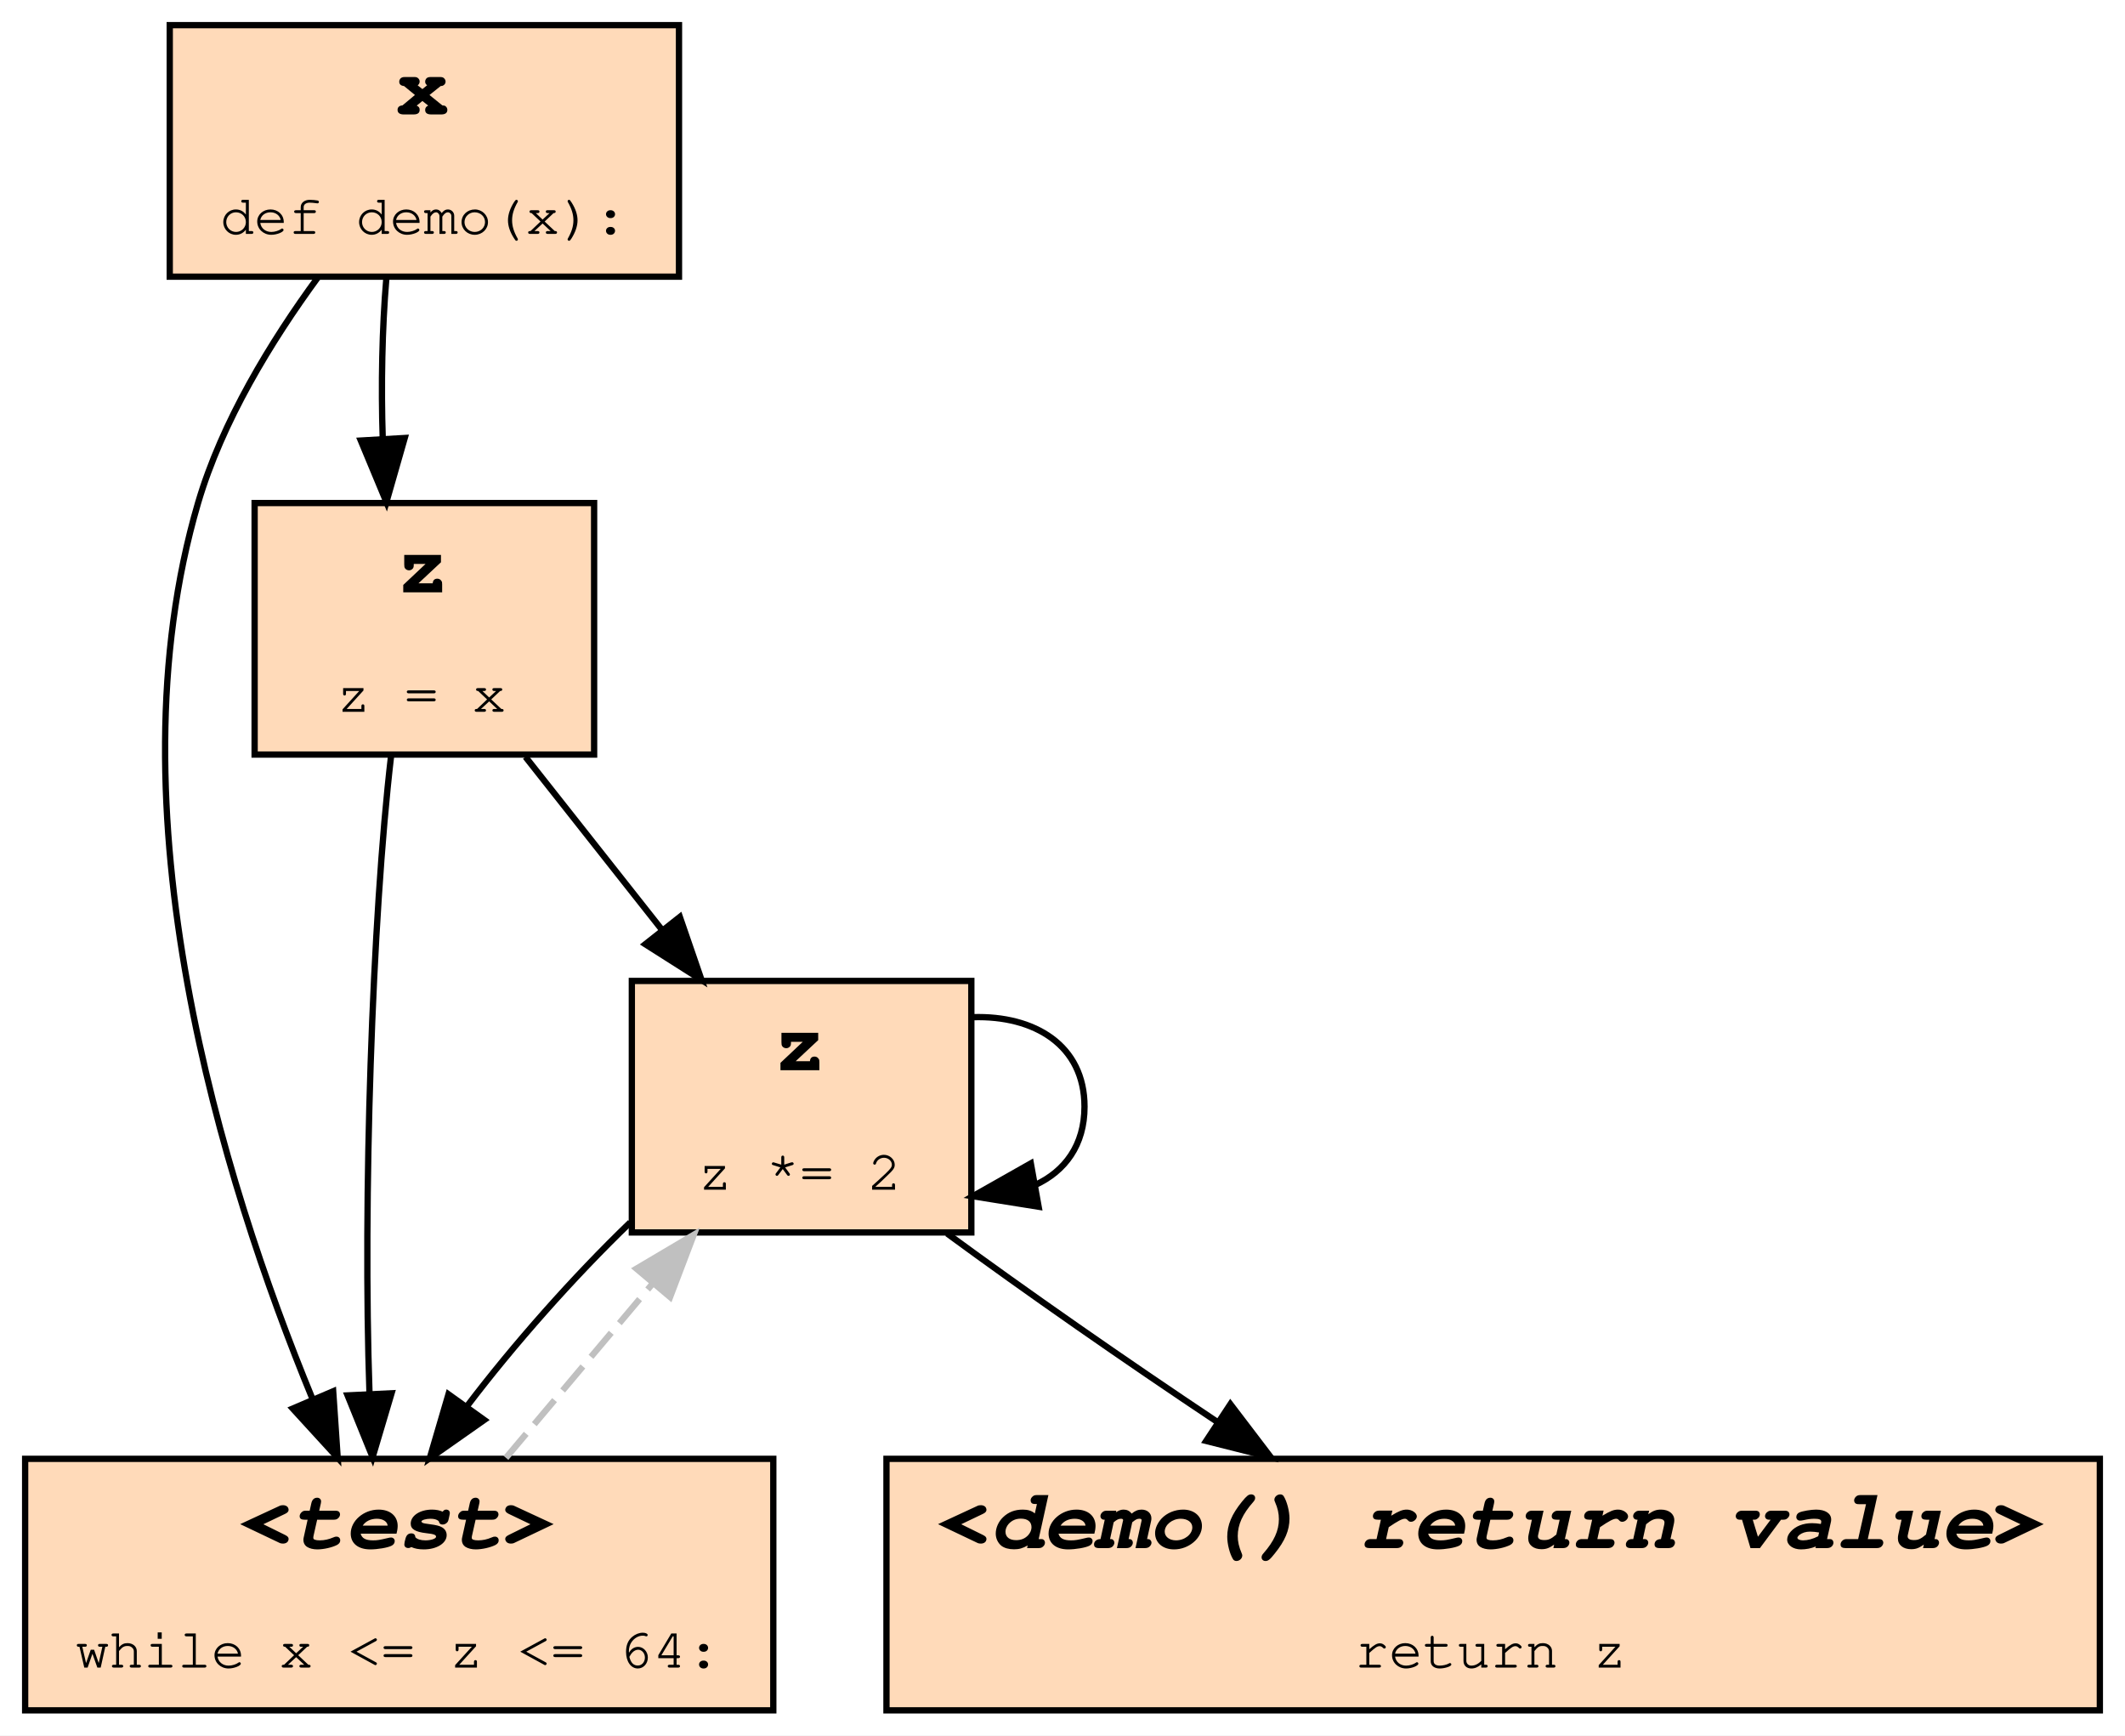
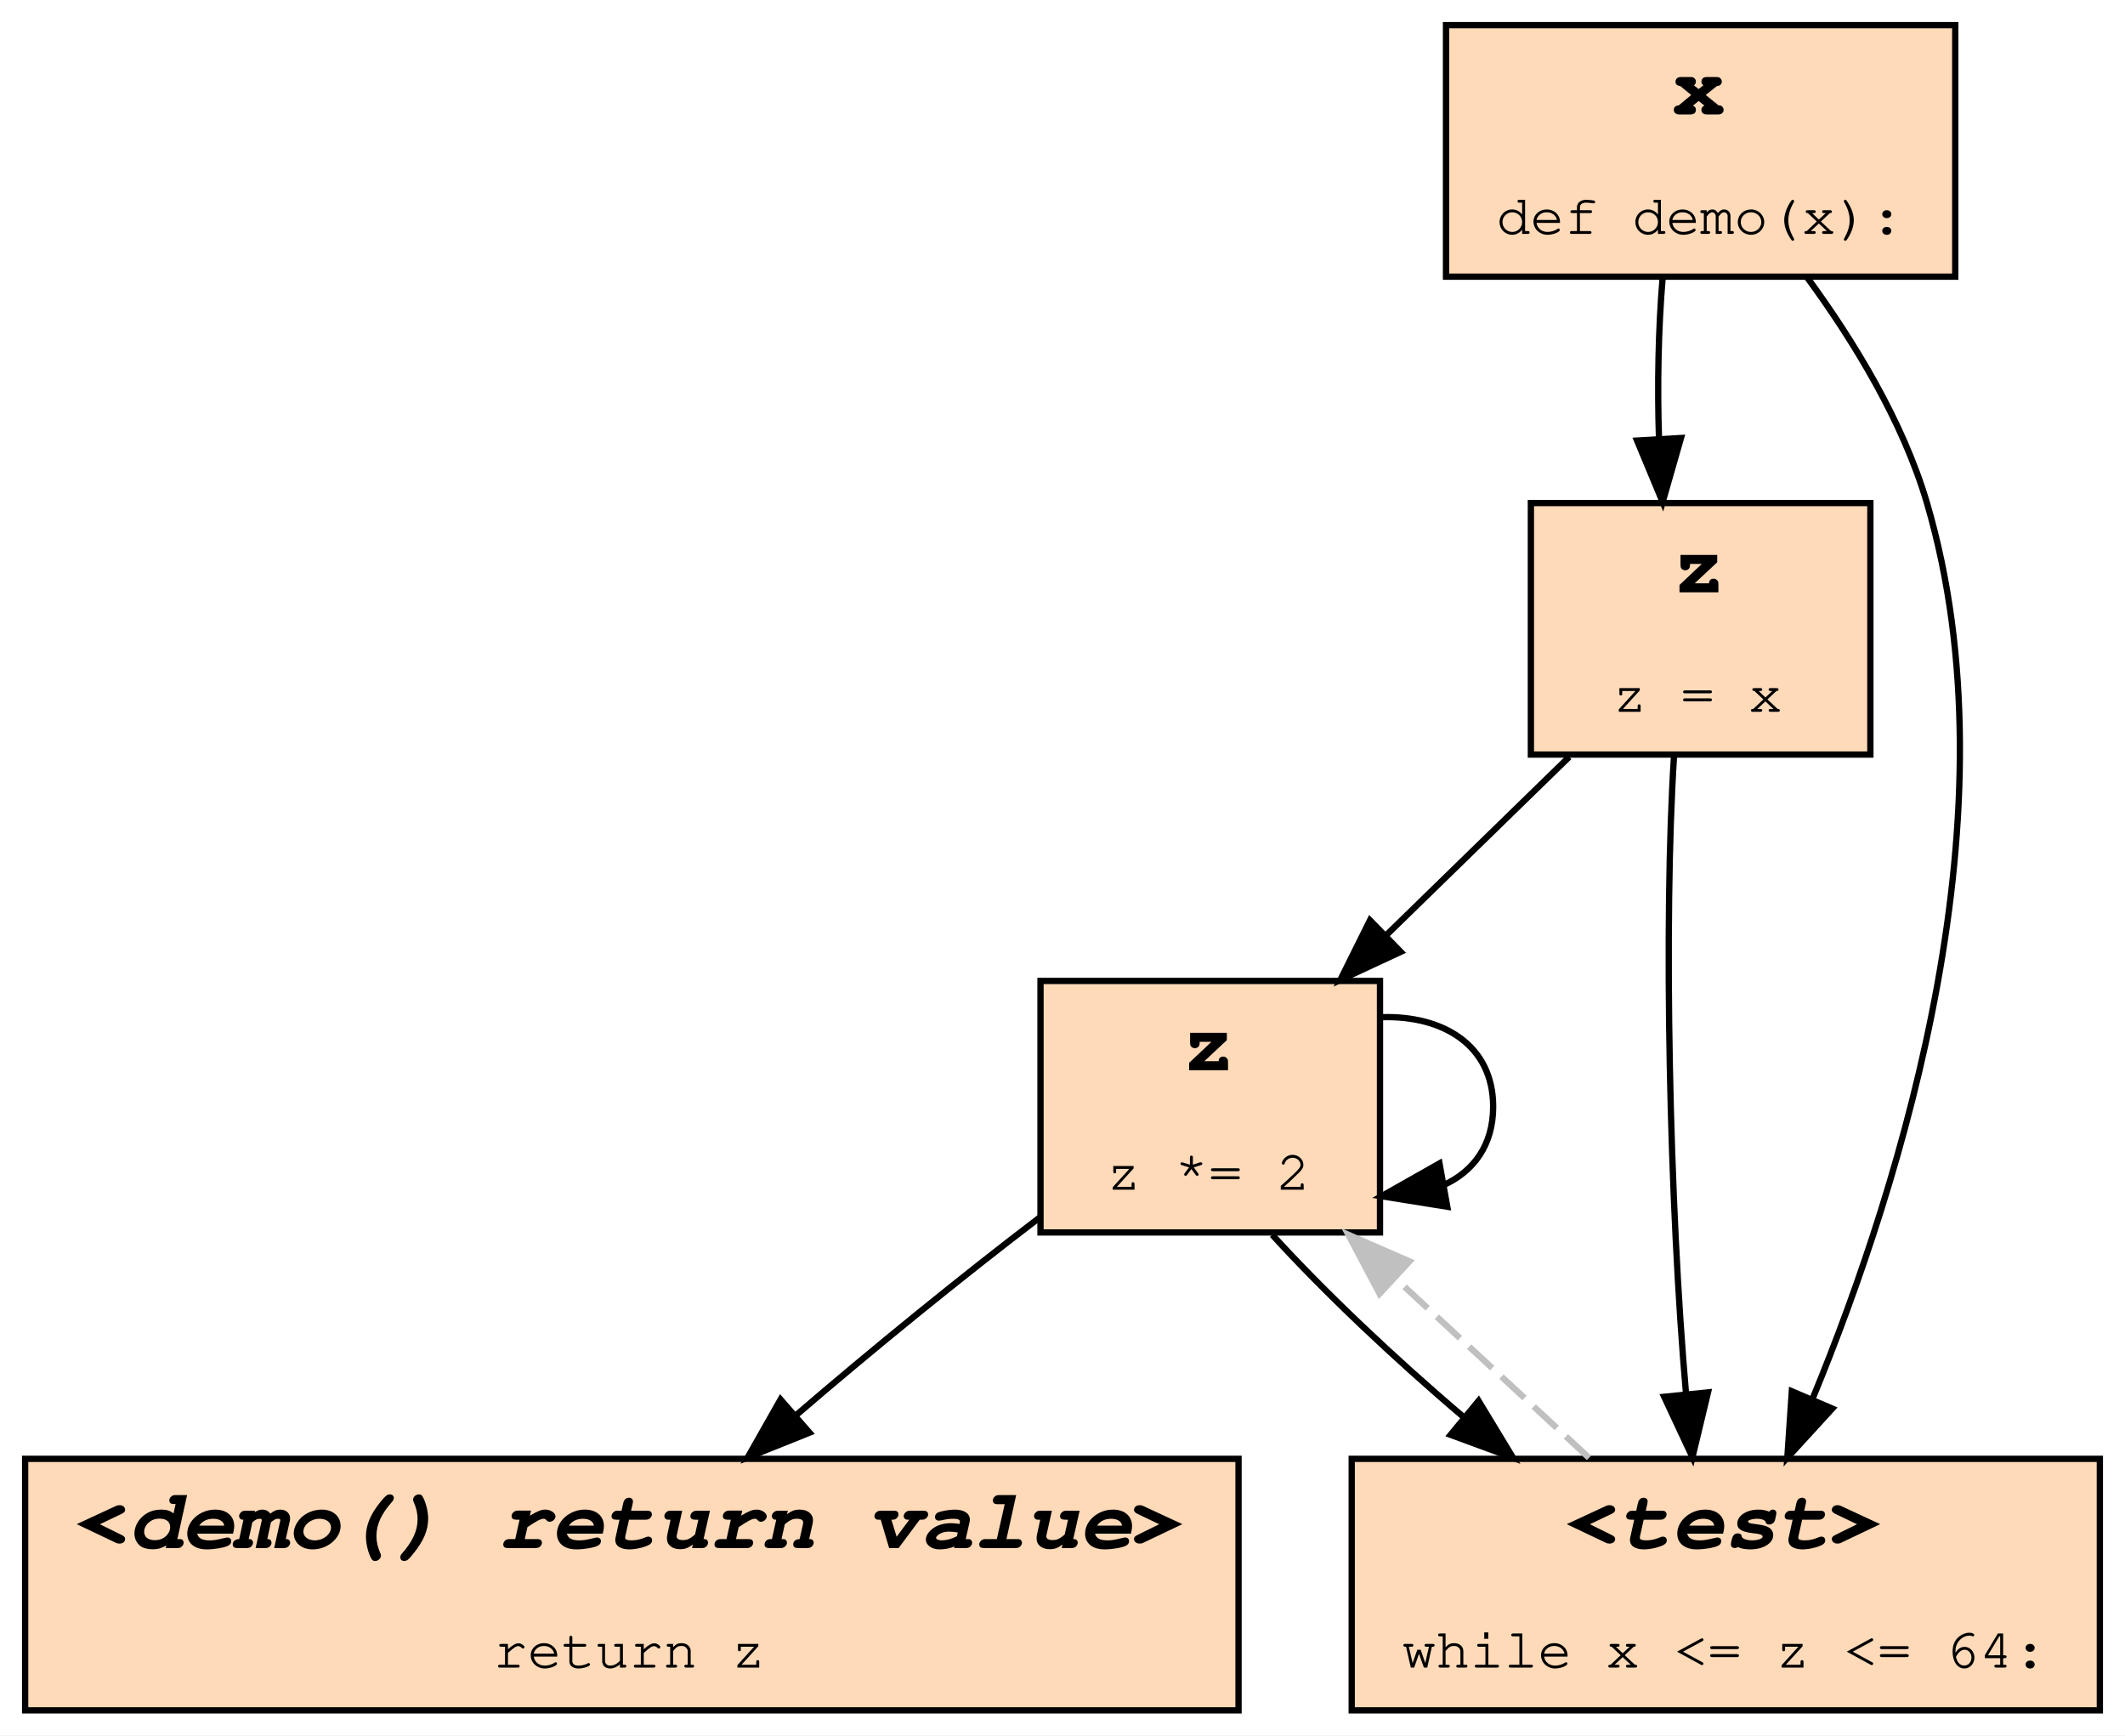
<svg xmlns="http://www.w3.org/2000/svg" xmlns:xlink="http://www.w3.org/1999/xlink" width="338pt" height="276pt" viewBox="0.00 0.00 338.00 276.00">
  <g id="graph0" class="graph" transform="scale(1 1) rotate(0) translate(4 272)">
    <polygon fill="#ffffff" stroke="transparent" points="-4,4 -4,-272 334,-272 334,4 -4,4" />
    <g id="node1" class="node">
      <g id="a_node1">
        <a xlink:title="demo:5">
-           <polygon fill="#ffdab9" stroke="#000000" points="330,-40 137,-40 137,0 330,0 330,-40" />
-           <text text-anchor="start" x="145" y="-25.8" font-family="Fira Mono, Courier, monospace" font-weight="bold" font-style="italic" font-size="14.00" fill="#000000">&lt;demo() return value&gt;</text>
-           <text text-anchor="start" x="211.5" y="-6.8" font-family="Fira Mono, Courier, monospace" font-size="9.00" fill="#000000">return z</text>
+           <polygon fill="#ffdab9" stroke="#000000" points="193,-40 0,-40 0,0 193,0 193,-40" />
+           <text text-anchor="start" x="8" y="-25.8" font-family="Fira Mono, Courier, monospace" font-weight="bold" font-style="italic" font-size="14.00" fill="#000000">&lt;demo() return value&gt;</text>
+           <text text-anchor="start" x="74.5" y="-6.8" font-family="Fira Mono, Courier, monospace" font-size="9.00" fill="#000000">return z</text>
        </a>
      </g>
    </g>
    <g id="node2" class="node">
      <g id="a_node2">
        <a xlink:title="demo:4">
-           <polygon fill="#ffdab9" stroke="#000000" points="150.5,-116 96.5,-116 96.5,-76 150.5,-76 150.5,-116" />
-           <text text-anchor="start" x="119" y="-101.8" font-family="Fira Mono, Courier, monospace" font-weight="bold" font-size="14.00" fill="#000000">z</text>
-           <text text-anchor="start" x="107" y="-82.8" font-family="Fira Mono, Courier, monospace" font-size="9.00" fill="#000000">z *= 2</text>
+           <polygon fill="#ffdab9" stroke="#000000" points="215.5,-116 161.5,-116 161.5,-76 215.5,-76 215.5,-116" />
+           <text text-anchor="start" x="184" y="-101.8" font-family="Fira Mono, Courier, monospace" font-weight="bold" font-size="14.00" fill="#000000">z</text>
+           <text text-anchor="start" x="172" y="-82.8" font-family="Fira Mono, Courier, monospace" font-size="9.00" fill="#000000">z *= 2</text>
        </a>
      </g>
    </g>
    <g id="edge1" class="edge">
-       <path fill="none" stroke="#000000" d="M146.649,-75.833C159.162,-66.643 174.937,-55.653 189.631,-45.864" />
-       <polygon fill="#000000" stroke="#000000" points="191.705,-48.689 198.126,-40.261 187.851,-42.845 191.705,-48.689" />
+       <path fill="none" stroke="#000000" d="M161.361,-78.373C149.073,-69.021 134.694,-57.331 122.545,-46.874" />
+       <polygon fill="#000000" stroke="#000000" points="124.761,-44.162 114.928,-40.217 120.155,-49.433 124.761,-44.162" />
    </g>
-     <g id="edge7" class="edge">
-       <path fill="none" stroke="#000000" d="M150.741,-110.236C160.524,-110.542 168.5,-105.797 168.5,-96 168.5,-89.877 165.384,-85.727 160.659,-83.551" />
-       <polygon fill="#000000" stroke="#000000" points="161.203,-80.092 150.741,-81.764 159.962,-86.981 161.203,-80.092" />
+     <g id="edge6" class="edge">
+       <path fill="none" stroke="#000000" d="M215.741,-110.236C225.524,-110.542 233.5,-105.797 233.5,-96 233.5,-89.877 230.384,-85.727 225.659,-83.551" />
+       <polygon fill="#000000" stroke="#000000" points="226.203,-80.092 215.741,-81.764 224.962,-86.981 226.203,-80.092" />
+     </g>
+     <g id="node5" class="node">
+       <g id="a_node5">
+         <a xlink:title="demo:3">
+           <polygon fill="#ffdab9" stroke="#000000" points="330,-40 211,-40 211,0 330,0 330,-40" />
+           <text text-anchor="start" x="245" y="-25.8" font-family="Fira Mono, Courier, monospace" font-weight="bold" font-style="italic" font-size="14.00" fill="#000000">&lt;test&gt;</text>
+           <text text-anchor="start" x="219" y="-6.8" font-family="Fira Mono, Courier, monospace" font-size="9.00" fill="#000000">while x &lt;= z &lt;= 64:</text>
+         </a>
+       </g>
+     </g>
+     <g id="edge5" class="edge">
+       <path fill="none" stroke="#000000" d="M198.36,-75.633C206.486,-66.702 217.648,-56.101 228.901,-46.561" />
+       <polygon fill="#000000" stroke="#000000" points="231.178,-49.22 236.67,-40.159 226.726,-43.818 231.178,-49.22" />
    </g>
    <g id="node3" class="node">
      <g id="a_node3">
-         <a xlink:title="demo:3">
-           <polygon fill="#ffdab9" stroke="#000000" points="119,-40 0,-40 0,0 119,0 119,-40" />
-           <text text-anchor="start" x="34" y="-25.8" font-family="Fira Mono, Courier, monospace" font-weight="bold" font-style="italic" font-size="14.00" fill="#000000">&lt;test&gt;</text>
-           <text text-anchor="start" x="8" y="-6.8" font-family="Fira Mono, Courier, monospace" font-size="9.00" fill="#000000">while x &lt;= z &lt;= 64:</text>
+         <a xlink:title="demo:1">
+           <polygon fill="#ffdab9" stroke="#000000" points="307,-268 226,-268 226,-228 307,-228 307,-268" />
+           <text text-anchor="start" x="262" y="-253.8" font-family="Fira Mono, Courier, monospace" font-weight="bold" font-size="14.00" fill="#000000">x</text>
+           <text text-anchor="start" x="234" y="-234.8" font-family="Fira Mono, Courier, monospace" font-size="9.00" fill="#000000">def demo(x):</text>
        </a>
      </g>
    </g>
-     <g id="edge4" class="edge">
-       <path fill="none" stroke="#000000" d="M96.251,-77.603C87.155,-68.836 77.709,-58.154 70.291,-48.38" />
-       <polygon fill="#000000" stroke="#000000" points="73.024,-46.185 64.354,-40.096 67.334,-50.263 73.024,-46.185" />
-     </g>
-     <g id="edge8" class="edge">
-       <path fill="none" stroke="#c0c0c0" stroke-dasharray="5,2" d="M76.476,-40.159C83.615,-48.636 92.044,-58.646 99.779,-67.832" />
-       <polygon fill="#c0c0c0" stroke="#c0c0c0" points="97.231,-70.239 106.349,-75.633 102.585,-65.73 97.231,-70.239" />
-     </g>
    <g id="node4" class="node">
      <g id="a_node4">
-         <a xlink:title="demo:1">
-           <polygon fill="#ffdab9" stroke="#000000" points="104,-268 23,-268 23,-228 104,-228 104,-268" />
-           <text text-anchor="start" x="59" y="-253.8" font-family="Fira Mono, Courier, monospace" font-weight="bold" font-size="14.00" fill="#000000">x</text>
-           <text text-anchor="start" x="31" y="-234.8" font-family="Fira Mono, Courier, monospace" font-size="9.00" fill="#000000">def demo(x):</text>
+         <a xlink:title="demo:2">
+           <polygon fill="#ffdab9" stroke="#000000" points="293.5,-192 239.5,-192 239.5,-152 293.5,-152 293.5,-192" />
+           <text text-anchor="start" x="262" y="-177.8" font-family="Fira Mono, Courier, monospace" font-weight="bold" font-size="14.00" fill="#000000">z</text>
+           <text text-anchor="start" x="252.5" y="-158.8" font-family="Fira Mono, Courier, monospace" font-size="9.00" fill="#000000">z = x</text>
        </a>
      </g>
    </g>
    <g id="edge2" class="edge">
-       <path fill="none" stroke="#000000" d="M46.556,-227.875C39.158,-217.787 31.311,-204.975 27.5,-192 13.127,-143.063 31.379,-84.319 45.639,-49.691" />
-       <polygon fill="#000000" stroke="#000000" points="48.995,-50.745 49.71,-40.174 42.559,-47.992 48.995,-50.745" />
-     </g>
-     <g id="node5" class="node">
-       <g id="a_node5">
-         <a xlink:title="demo:2">
-           <polygon fill="#ffdab9" stroke="#000000" points="90.5,-192 36.5,-192 36.5,-152 90.5,-152 90.5,-192" />
-           <text text-anchor="start" x="59" y="-177.8" font-family="Fira Mono, Courier, monospace" font-weight="bold" font-size="14.00" fill="#000000">z</text>
-           <text text-anchor="start" x="49.5" y="-158.8" font-family="Fira Mono, Courier, monospace" font-size="9.00" fill="#000000">z = x</text>
-         </a>
-       </g>
-     </g>
-     <g id="edge5" class="edge">
-       <path fill="none" stroke="#000000" d="M57.443,-227.633C56.782,-219.819 56.594,-210.725 56.879,-202.183" />
-       <polygon fill="#000000" stroke="#000000" points="60.375,-202.345 57.46,-192.159 53.387,-201.94 60.375,-202.345" />
-     </g>
-     <g id="edge6" class="edge">
-       <path fill="none" stroke="#000000" d="M79.579,-151.633C86.223,-143.218 94.038,-133.319 101.219,-124.222" />
-       <polygon fill="#000000" stroke="#000000" points="104.135,-126.177 107.585,-116.159 98.641,-121.839 104.135,-126.177" />
+       <path fill="none" stroke="#000000" d="M260.443,-227.633C259.782,-219.819 259.594,-210.725 259.879,-202.183" />
+       <polygon fill="#000000" stroke="#000000" points="263.375,-202.345 260.46,-192.159 256.387,-201.94 263.375,-202.345" />
    </g>
    <g id="edge3" class="edge">
-       <path fill="none" stroke="#000000" d="M58.209,-151.816C55.167,-125.923 53.718,-80.768 54.765,-50.629" />
-       <polygon fill="#000000" stroke="#000000" points="58.279,-50.425 55.266,-40.268 51.287,-50.087 58.279,-50.425" />
+       <path fill="none" stroke="#000000" d="M283.444,-227.875C290.842,-217.787 298.689,-204.975 302.5,-192 316.873,-143.063 298.621,-84.319 284.361,-49.691" />
+       <polygon fill="#000000" stroke="#000000" points="287.441,-47.992 280.29,-40.174 281.005,-50.745 287.441,-47.992" />
+     </g>
+     <g id="edge7" class="edge">
+       <path fill="none" stroke="#000000" d="M245.597,-151.633C236.696,-142.96 226.178,-132.711 216.61,-123.389" />
+       <polygon fill="#000000" stroke="#000000" points="218.795,-120.631 209.19,-116.159 213.91,-125.645 218.795,-120.631" />
+     </g>
+     <g id="edge4" class="edge">
+       <path fill="none" stroke="#000000" d="M262.271,-151.816C260.584,-125.81 261.528,-80.371 264.188,-50.233" />
+       <polygon fill="#000000" stroke="#000000" points="267.672,-50.57 265.199,-40.268 260.707,-49.864 267.672,-50.57" />
+     </g>
+     <g id="edge8" class="edge">
+       <path fill="none" stroke="#c0c0c0" stroke-dasharray="5,2" d="M248.749,-40.159C239.326,-48.893 228.147,-59.254 217.994,-68.665" />
+       <polygon fill="#c0c0c0" stroke="#c0c0c0" points="215.43,-66.269 210.475,-75.633 220.188,-71.403 215.43,-66.269" />
    </g>
  </g>
</svg>
